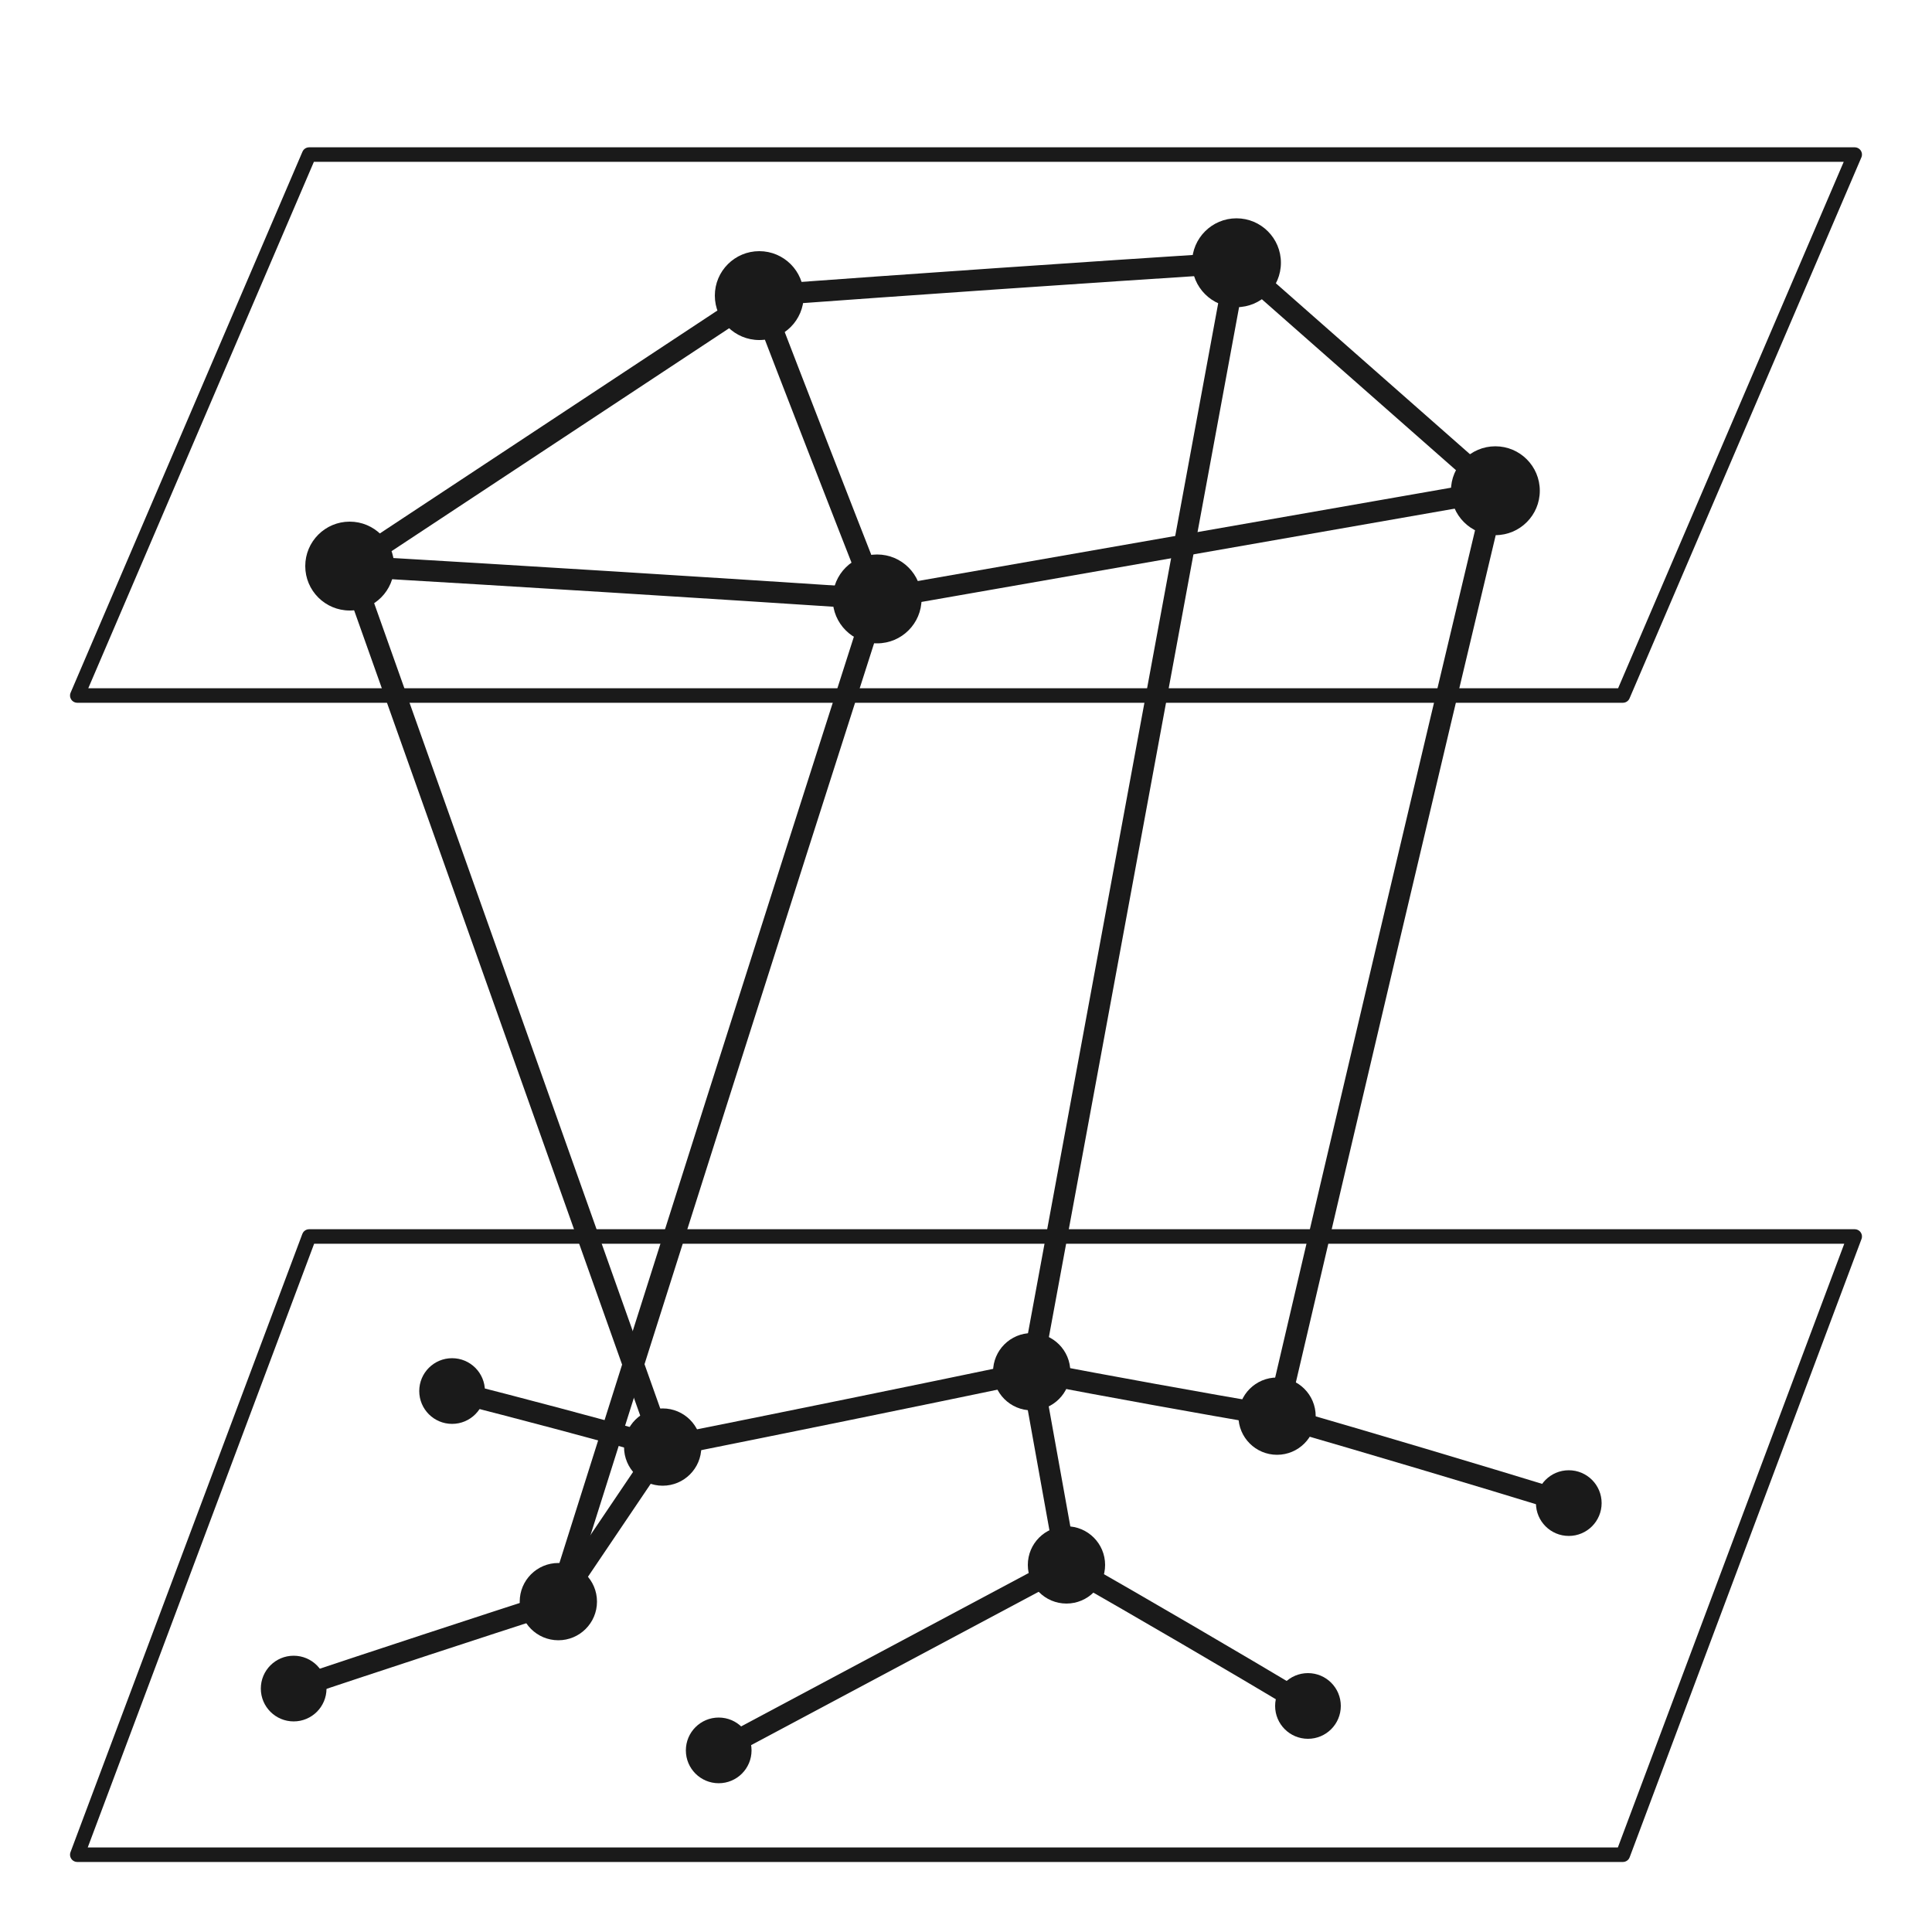
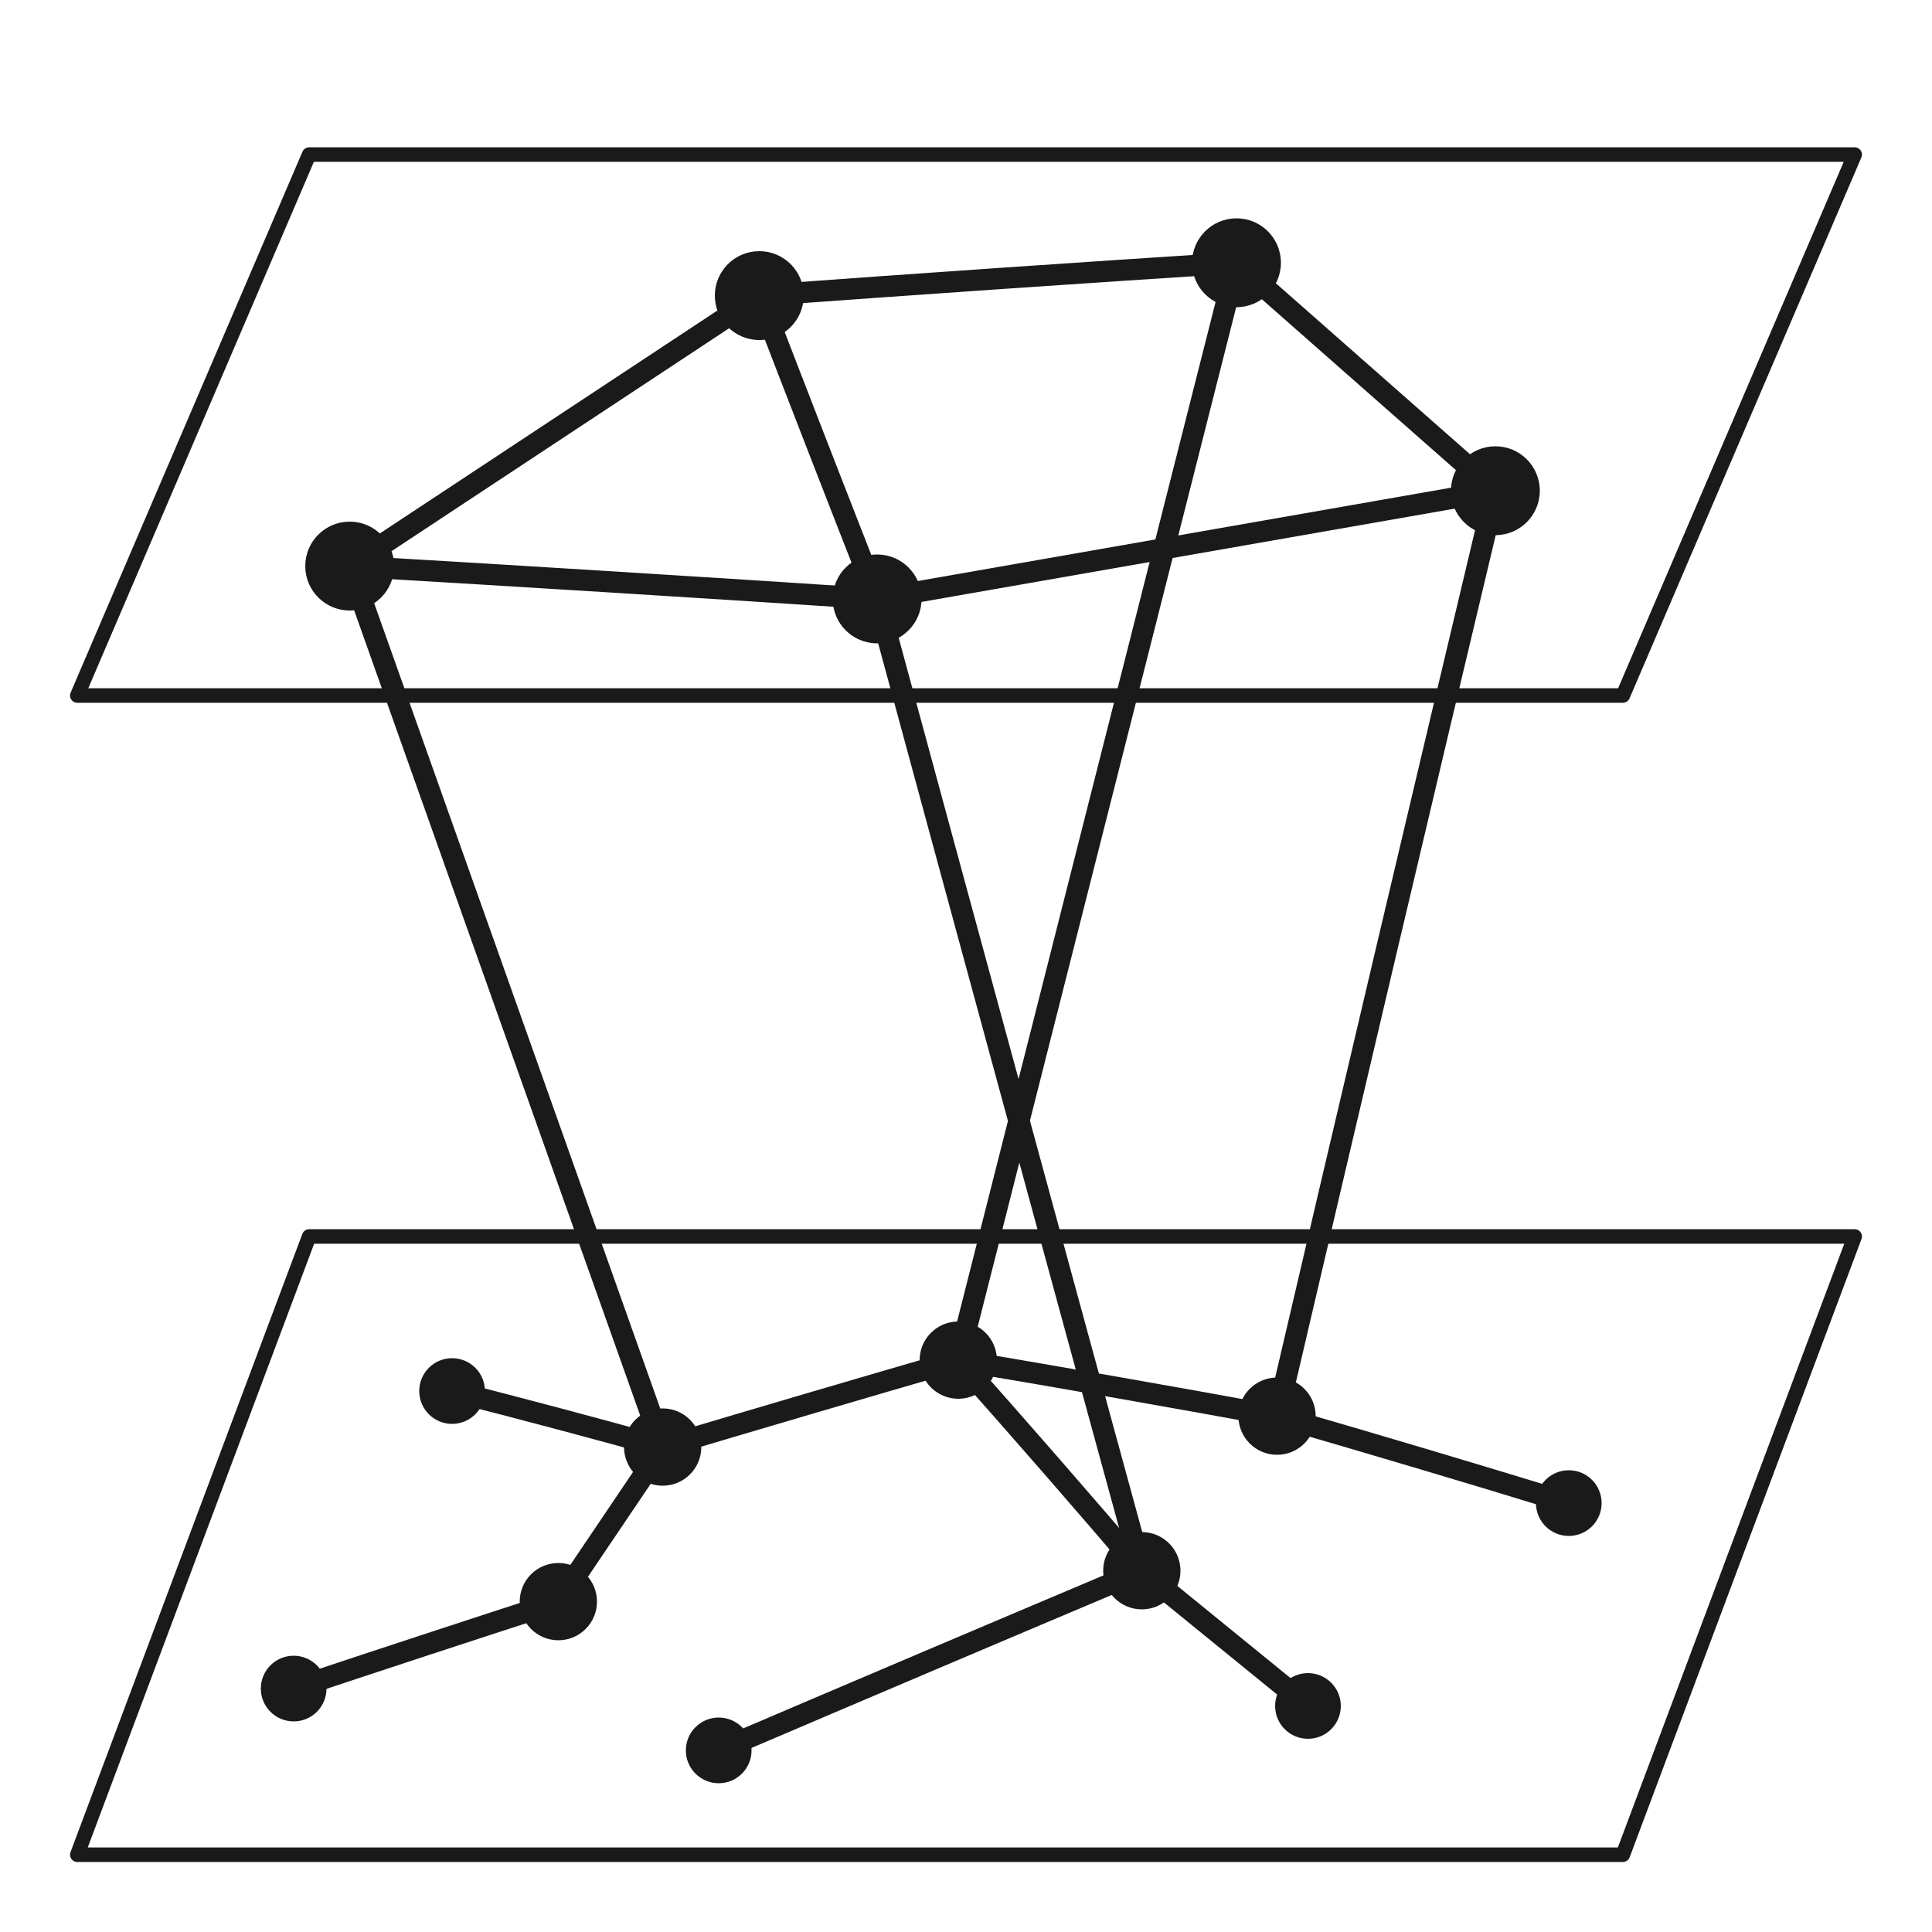
<svg xmlns="http://www.w3.org/2000/svg" viewBox="0 0 100 100" role="img" aria-label="A meshed network above a branching one">
  <g fill="none" stroke="#1a1a1a" stroke-width="1.1" stroke-linecap="round" stroke-linejoin="round">
    <path d="M4.0,36.0 L16.0,8.0 L96.0,8.0 L84.0,36.0Z" stroke-width="0.75" />
    <path d="M4.0,96.0 L16.0,64.0 L96.0,64.0 L84.0,96.0Z" stroke-width="0.75" />
    <path d="M18.1,29.3 Q28.7,22.3 39.3,15.3" />
    <path d="M39.3,15.3 Q51.6,14.4 64.0,13.6" />
    <path d="M64.0,13.6 Q70.7,19.5 77.4,25.4" />
    <path d="M77.4,25.4 Q61.4,28.2 45.4,31.0" />
    <path d="M45.4,31.0 Q31.7,30.1 18.1,29.3" />
    <path d="M39.3,15.3 Q42.3,23.1 45.4,31.0" />
    <path d="M18.1,29.3 Q26.2,52.1 34.3,74.9" />
-     <path d="M45.4,31.0 Q37.1,56.9 28.9,82.9" />
-     <path d="M64.0,13.6 Q58.7,42.3 53.4,71.0" />
+     <path d="M45.4,31.0 Q52.2,56.1 59.1,81.3" />
+     <path d="M64.0,13.6 Q56.8,42.0 49.6,70.4" />
    <path d="M77.4,25.4 Q71.7,49.3 66.1,73.3" />
-     <path d="M53.4,71.0 Q43.8,73.0 34.3,74.9" />
-     <path d="M53.4,71.0 Q59.7,72.2 66.1,73.3" />
-     <path d="M53.4,71.0 Q54.3,76.0 55.2,81.0" />
+     <path d="M49.6,70.4 Q42.0,72.6 34.3,74.9" />
+     <path d="M49.6,70.4 Q57.9,71.8 66.1,73.3" />
+     <path d="M49.6,70.4 Q54.4,75.8 59.1,81.3" />
    <path d="M34.3,74.9 Q28.9,73.4 23.4,72.0" />
    <path d="M34.3,74.9 Q31.6,78.9 28.9,82.9" />
    <path d="M28.9,82.9 Q22.1,85.1 15.2,87.4" />
    <path d="M66.1,73.3 Q73.7,75.5 81.2,77.8" />
-     <path d="M55.2,81.0 Q46.2,85.8 37.2,90.6" />
-     <path d="M55.2,81.0 Q61.5,84.6 67.7,88.3" />
+     <path d="M59.1,81.3 Q48.2,85.9 37.2,90.6" />
+     <path d="M59.1,81.3 Q63.4,84.8 67.7,88.3" />
  </g>
  <circle cx="18.1" cy="29.3" r="2.3" fill="#1a1a1a" />
  <circle cx="39.3" cy="15.3" r="2.3" fill="#1a1a1a" />
  <circle cx="64.0" cy="13.6" r="2.3" fill="#1a1a1a" />
  <circle cx="77.4" cy="25.4" r="2.3" fill="#1a1a1a" />
  <circle cx="45.4" cy="31.0" r="2.3" fill="#1a1a1a" />
-   <circle cx="53.4" cy="71.0" r="2.0" fill="#1a1a1a" />
+   <circle cx="49.6" cy="70.4" r="2.0" fill="#1a1a1a" />
  <circle cx="34.3" cy="74.9" r="2.0" fill="#1a1a1a" />
  <circle cx="66.1" cy="73.3" r="2.0" fill="#1a1a1a" />
-   <circle cx="55.2" cy="81.0" r="2.0" fill="#1a1a1a" />
+   <circle cx="59.1" cy="81.3" r="2.0" fill="#1a1a1a" />
  <circle cx="28.9" cy="82.9" r="2.0" fill="#1a1a1a" />
  <circle cx="23.4" cy="72.0" r="1.7" fill="#1a1a1a" />
  <circle cx="15.2" cy="87.4" r="1.7" fill="#1a1a1a" />
  <circle cx="81.2" cy="77.8" r="1.7" fill="#1a1a1a" />
  <circle cx="37.2" cy="90.6" r="1.7" fill="#1a1a1a" />
  <circle cx="67.7" cy="88.3" r="1.7" fill="#1a1a1a" />
</svg>
